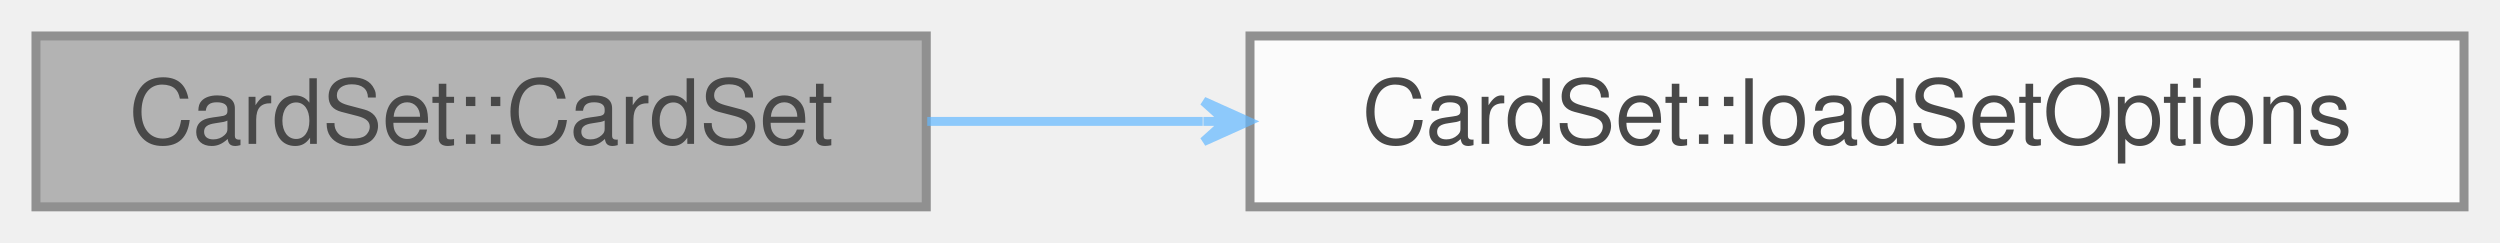
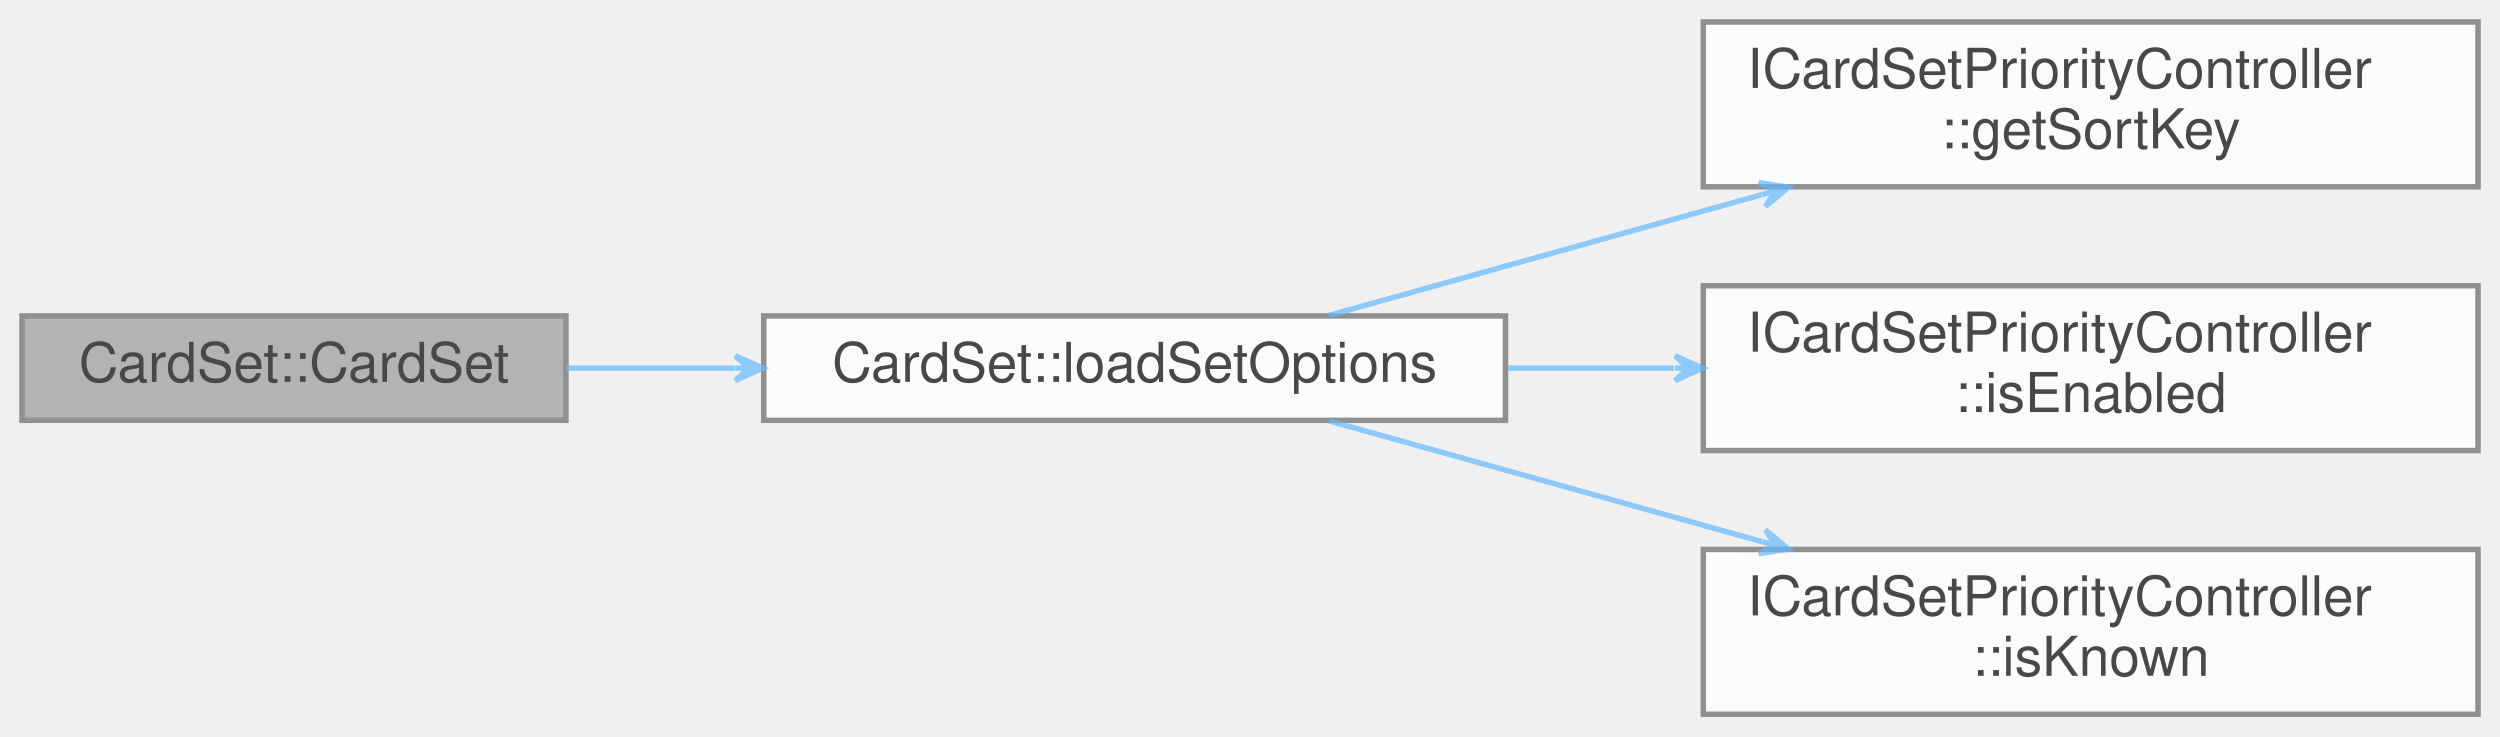
- <svg xmlns="http://www.w3.org/2000/svg" xmlns:xlink="http://www.w3.org/1999/xlink" width="278pt" height="27pt" viewBox="0.00 0.00 278.00 27.00">
+ <svg xmlns="http://www.w3.org/2000/svg" xmlns:xlink="http://www.w3.org/1999/xlink" width="455pt" height="134pt" viewBox="0.00 0.00 455.00 134.00">
  <svg id="main" version="1.1" xml:space="preserve">
    <style type="text/css">
.node, .edge {opacity: 0.7;}
.node.selected, .edge.selected {opacity: 1;}
.edge:hover path { stroke: red; }
.edge:hover polygon { stroke: red; fill: red; }
</style>
    <svg id="graph" class="graph">
-       <g id="graph0" class="graph" transform="scale(1 1) rotate(0) translate(4 23)">
+       <g id="graph0" class="graph" transform="scale(1 1) rotate(0) translate(4 130)">
        <g id="Node000001" class="node">
          <g id="a_Node000001">
            <a xlink:title="Constructs a CardSet.">
-               <polygon fill="#999999" stroke="#666666" points="99,-19 0,-19 0,0 99,0 99,-19" />
-               <text text-anchor="middle" x="49.5" y="-7" font-family="Helvetica,sans-Serif" font-size="10.00">CardSet::CardSet</text>
+               <polygon fill="#999999" stroke="#666666" points="99,-72.5 0,-72.5 0,-53.5 99,-53.5 99,-72.5" />
+               <text text-anchor="middle" x="49.5" y="-60.5" font-family="Helvetica,sans-Serif" font-size="10.00">CardSet::CardSet</text>
            </a>
          </g>
        </g>
        <g id="Node000002" class="node">
          <g id="a_Node000002">
            <a xlink:href="../../d6/d3d/classCardSet.html#aac8f4705062d24c60f31b02617a931f4" target="_top" xlink:title="Loads state values (enabled, known, sort key) from configuration.">
-               <polygon fill="white" stroke="#666666" points="270,-19 135,-19 135,0 270,0 270,-19" />
-               <text text-anchor="middle" x="202.5" y="-7" font-family="Helvetica,sans-Serif" font-size="10.00">CardSet::loadSetOptions</text>
+               <polygon fill="white" stroke="#666666" points="270,-72.5 135,-72.5 135,-53.5 270,-53.5 270,-72.5" />
+               <text text-anchor="middle" x="202.5" y="-60.5" font-family="Helvetica,sans-Serif" font-size="10.00">CardSet::loadSetOptions</text>
            </a>
          </g>
        </g>
        <g id="edge1_Node000001_Node000002" class="edge">
          <g id="a_edge1_Node000001_Node000002">
            <a xlink:title=" ">
-               <path fill="none" stroke="#63b8ff" d="M99.11,-9.5C108.89,-9.5 119.36,-9.5 129.74,-9.5" />
-               <polygon fill="#63b8ff" stroke="#63b8ff" points="134.82,-9.5 129.82,-11.75 132.32,-9.5 129.82,-9.5 129.82,-9.5 129.82,-9.5 132.32,-9.5 129.82,-7.25 134.82,-9.5 134.82,-9.5" />
+               <path fill="none" stroke="#63b8ff" d="M99.11,-63C108.89,-63 119.36,-63 129.74,-63" />
+               <polygon fill="#63b8ff" stroke="#63b8ff" points="134.82,-63 129.82,-65.25 132.32,-63 129.82,-63 129.82,-63 129.82,-63 132.32,-63 129.82,-60.75 134.82,-63 134.82,-63" />
+             </a>
+           </g>
+         </g>
+         <g id="Node000003" class="node">
+           <g id="a_Node000003">
+             <a xlink:href="../../d7/d81/classICardSetPriorityController.html#aab3542cf36c4d06589a95ec5bdb528fb" target="_top" xlink:title=" ">
+               <polygon fill="white" stroke="#666666" points="447,-126 306,-126 306,-96 447,-96 447,-126" />
+               <text text-anchor="start" x="314" y="-114" font-family="Helvetica,sans-Serif" font-size="10.00">ICardSetPriorityController</text>
+               <text text-anchor="middle" x="376.5" y="-103" font-family="Helvetica,sans-Serif" font-size="10.00">::getSortKey</text>
+             </a>
+           </g>
+         </g>
+         <g id="edge2_Node000002_Node000003" class="edge">
+           <g id="a_edge2_Node000002_Node000003">
+             <a xlink:title=" ">
+               <path fill="none" stroke="#63b8ff" d="M237.89,-72.6C260.41,-78.88 290.42,-87.26 316.67,-94.58" />
+               <polygon fill="#63b8ff" stroke="#63b8ff" points="321.52,-95.94 316.1,-96.76 319.12,-95.26 316.71,-94.59 316.71,-94.59 316.71,-94.59 319.12,-95.26 317.31,-92.43 321.52,-95.94 321.52,-95.94" />
+             </a>
+           </g>
+         </g>
+         <g id="Node000004" class="node">
+           <g id="a_Node000004">
+             <a xlink:href="../../d7/d81/classICardSetPriorityController.html#a1d323cf8e4fb24b45b7afdda99d598a4" target="_top" xlink:title=" ">
+               <polygon fill="white" stroke="#666666" points="447,-78 306,-78 306,-48 447,-48 447,-78" />
+               <text text-anchor="start" x="314" y="-66" font-family="Helvetica,sans-Serif" font-size="10.00">ICardSetPriorityController</text>
+               <text text-anchor="middle" x="376.5" y="-55" font-family="Helvetica,sans-Serif" font-size="10.00">::isEnabled</text>
+             </a>
+           </g>
+         </g>
+         <g id="edge3_Node000002_Node000004" class="edge">
+           <g id="a_edge3_Node000002_Node000004">
+             <a xlink:title=" ">
+               <path fill="none" stroke="#63b8ff" d="M270.49,-63C280.37,-63 290.6,-63 300.63,-63" />
+               <polygon fill="#63b8ff" stroke="#63b8ff" points="305.85,-63 300.85,-65.25 303.35,-63 300.85,-63 300.85,-63 300.85,-63 303.35,-63 300.85,-60.75 305.85,-63 305.85,-63" />
+             </a>
+           </g>
+         </g>
+         <g id="Node000005" class="node">
+           <g id="a_Node000005">
+             <a xlink:href="../../d7/d81/classICardSetPriorityController.html#aedae513a863456dd911784521b8b3266" target="_top" xlink:title=" ">
+               <polygon fill="white" stroke="#666666" points="447,-30 306,-30 306,0 447,0 447,-30" />
+               <text text-anchor="start" x="314" y="-18" font-family="Helvetica,sans-Serif" font-size="10.00">ICardSetPriorityController</text>
+               <text text-anchor="middle" x="376.5" y="-7" font-family="Helvetica,sans-Serif" font-size="10.00">::isKnown</text>
+             </a>
+           </g>
+         </g>
+         <g id="edge4_Node000002_Node000005" class="edge">
+           <g id="a_edge4_Node000002_Node000005">
+             <a xlink:title=" ">
+               <path fill="none" stroke="#63b8ff" d="M237.89,-53.4C260.41,-47.12 290.42,-38.74 316.67,-31.42" />
+               <polygon fill="#63b8ff" stroke="#63b8ff" points="321.52,-30.06 317.31,-33.57 319.12,-30.74 316.71,-31.41 316.71,-31.41 316.71,-31.41 319.12,-30.74 316.1,-29.24 321.52,-30.06 321.52,-30.06" />
            </a>
          </g>
        </g>
      </g>
    </svg>
  </svg>
  <style type="text/css">

[data-mouse-over-selected='false'] { opacity: 0.7; }
[data-mouse-over-selected='true']  { opacity: 1.0; }

</style>
</svg>
